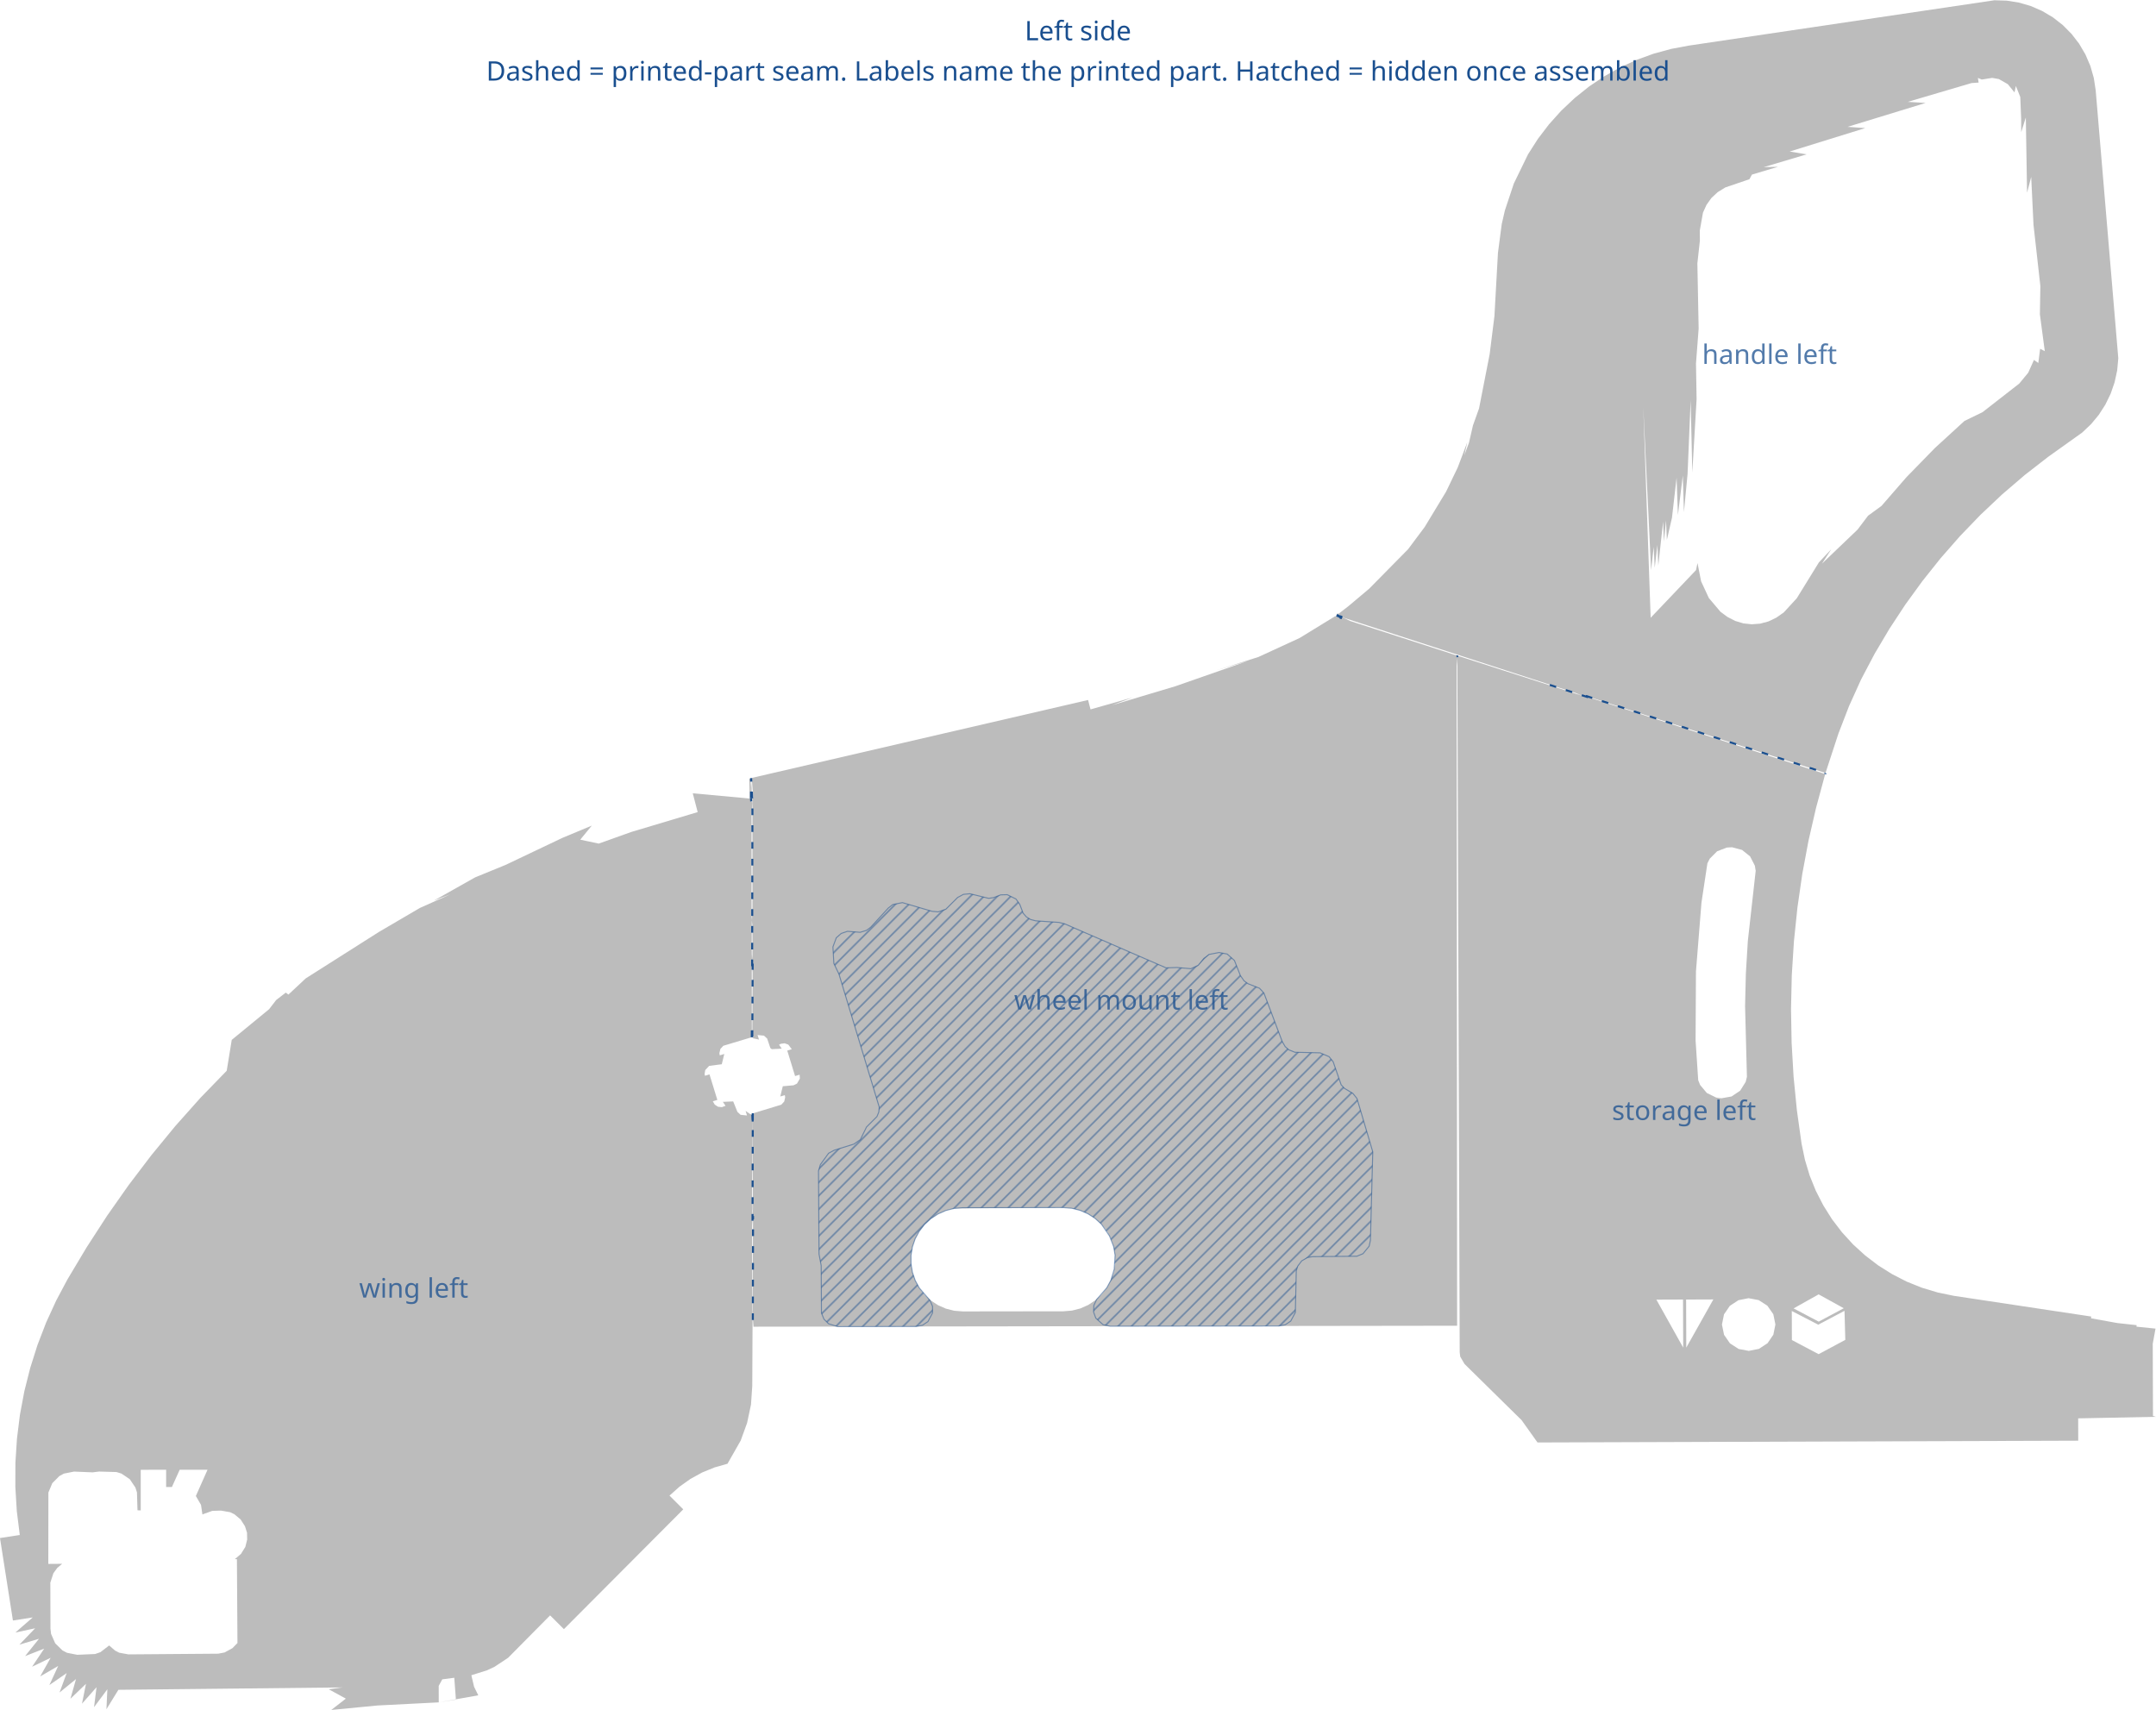
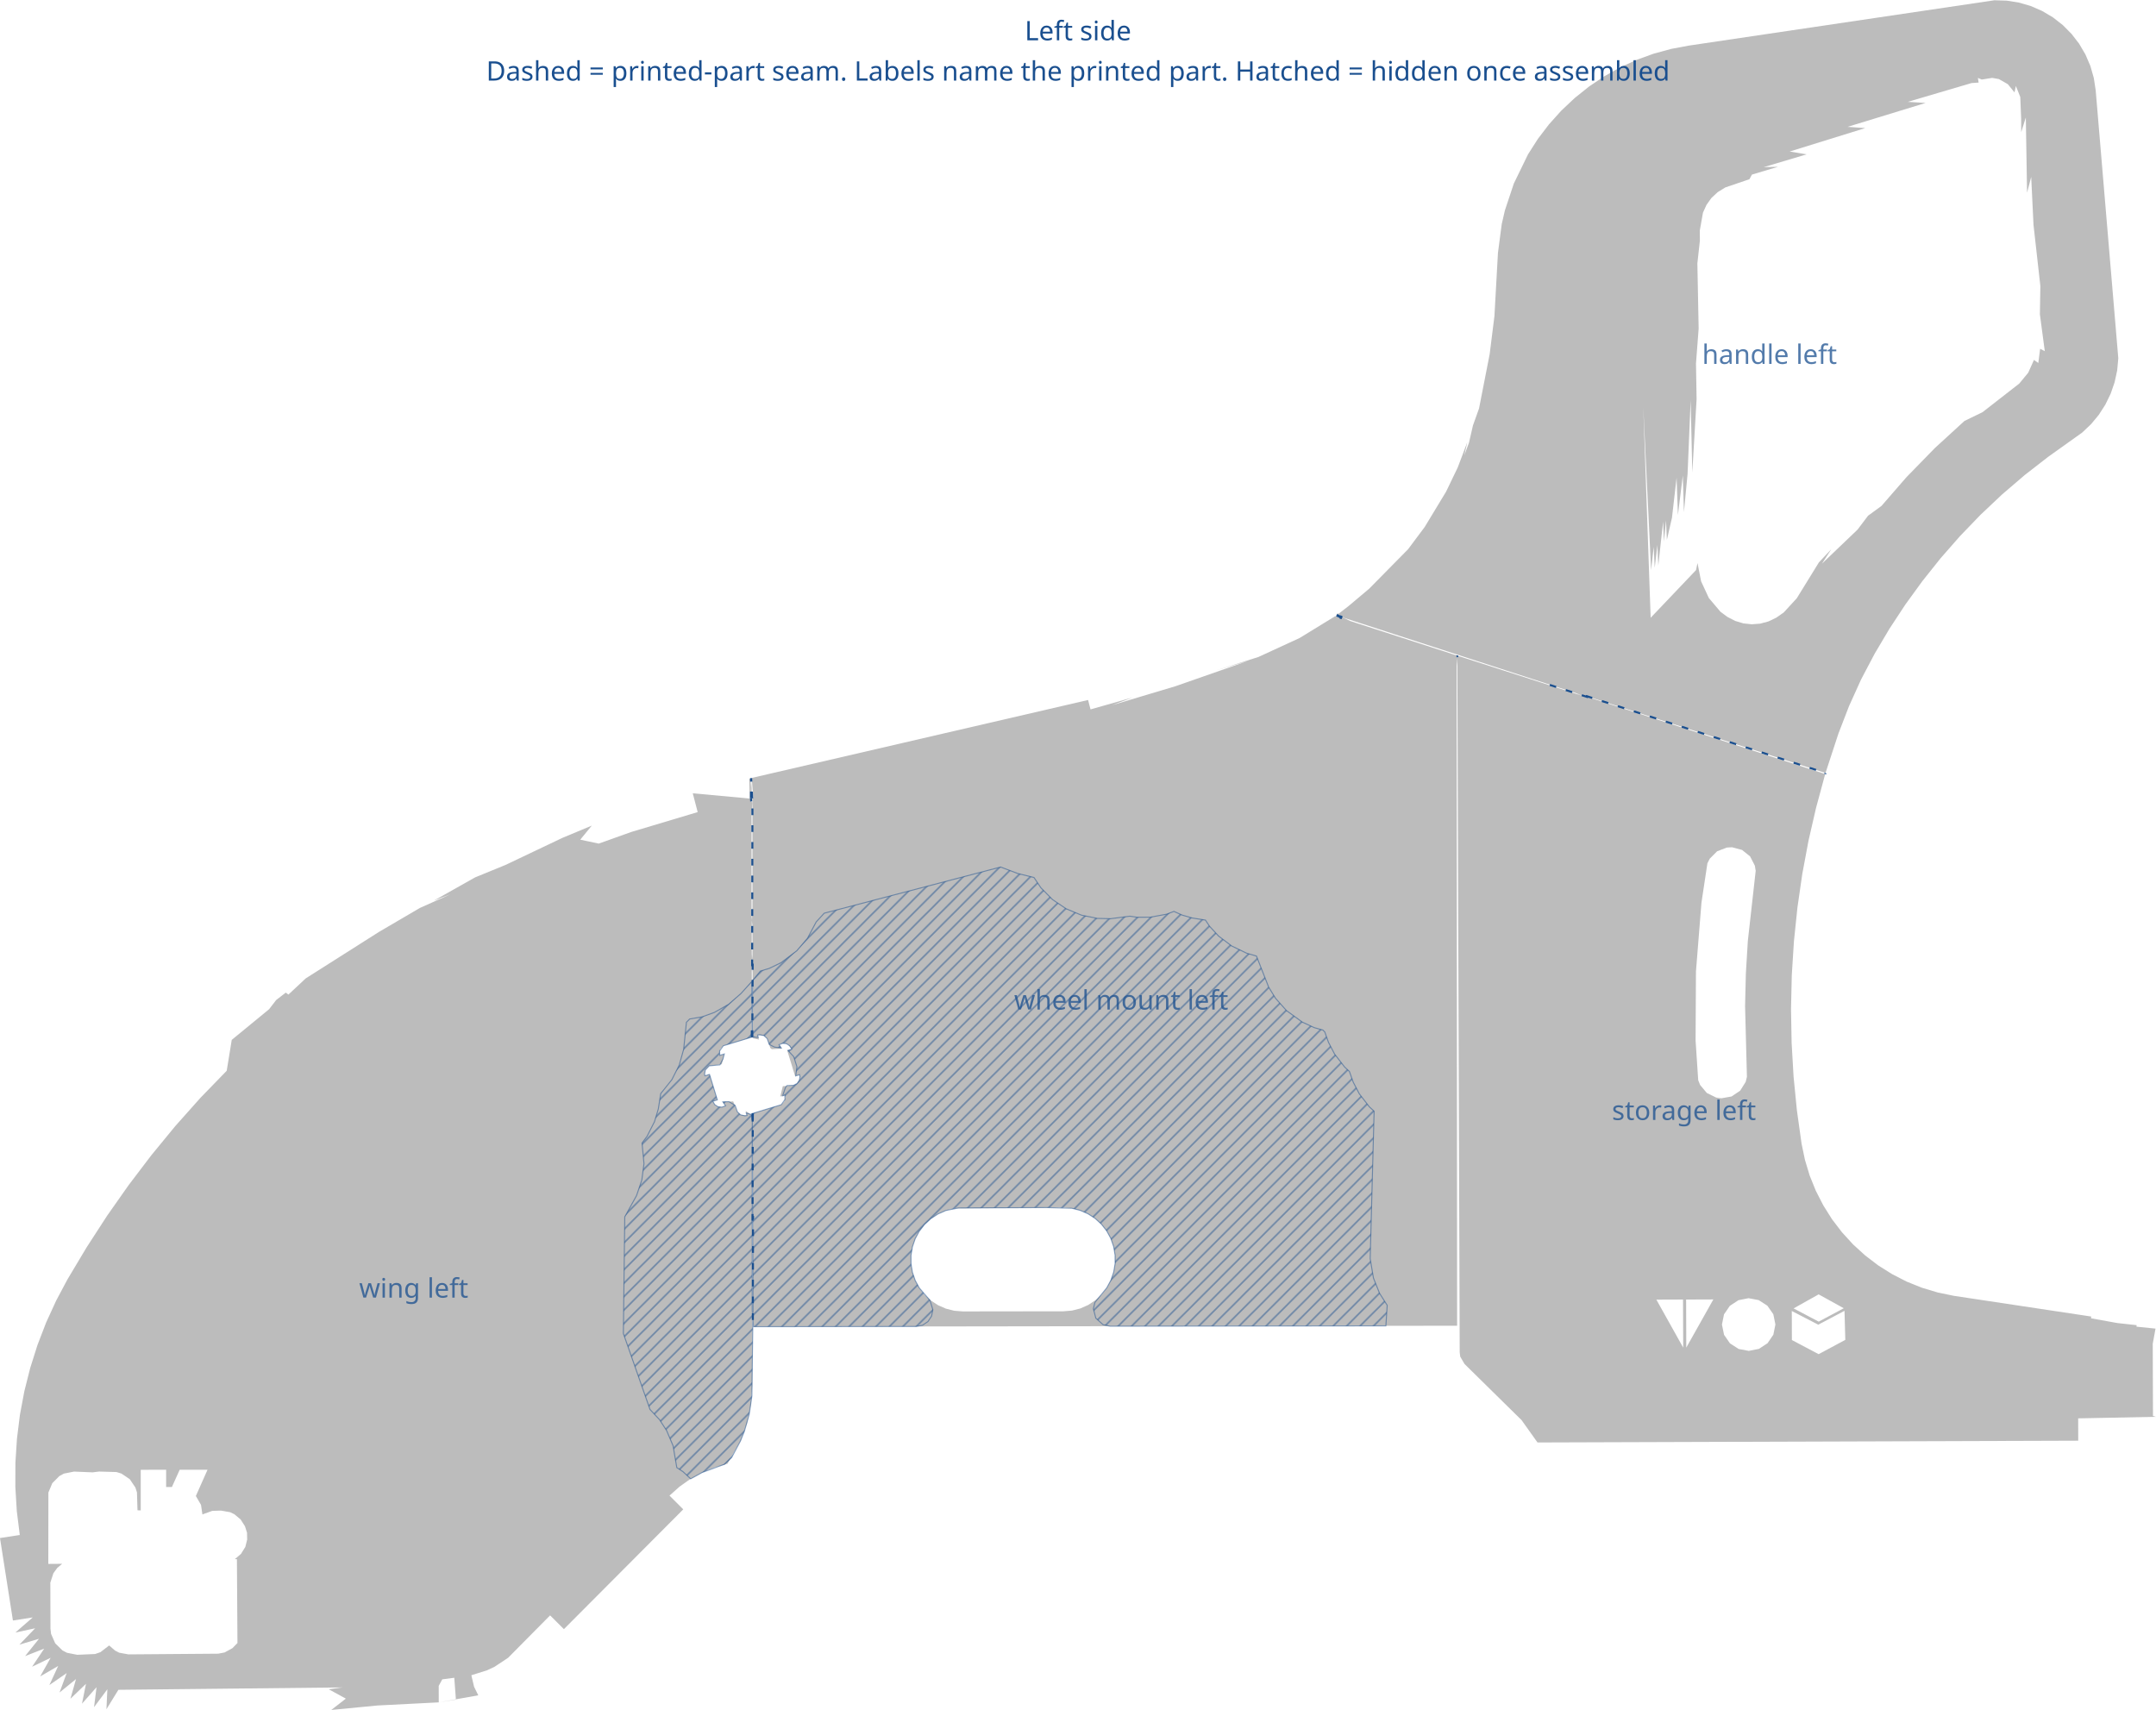
<svg xmlns="http://www.w3.org/2000/svg" width="642.1mm" height="509.3mm" viewBox="0 0 642.1 509.3" version="1.1">
  <defs>
    <pattern id="hidden" width="4" height="4" patternUnits="userSpaceOnUse">
      <path d="M-1 1 L1 -1 M0 4 L4 0 M3 5 L5 3" stroke="#1a4f8f" stroke-width="0.5" stroke-opacity="0.45" />
    </pattern>
  </defs>
  <path d="M581.88 385.95 L577.09 384.96 L572.41 383.55 L567.87 381.73 L563.52 379.5 L559.38 376.9 L555.5 373.94 L551.89 370.65 L548.59 367.04 L545.62 363.16 L543.02 359.02 L540.79 354.67 L538.96 350.14 L537.55 345.46 L536.55 340.68 L535.15 330.69 L534.16 320.65 L533.58 310.59 L533.4 300.5 L533.63 290.42 L534.27 280.35 L535.31 270.32 L536.75 260.34 L538.6 250.43 L540.86 240.6 L543.67 230.22 L472.31 207.27 L469.43 206.56 L472.08 207.51 L434.02 195.28 L434.73 402.81 L434.89 404.08 L436.17 406.26 L453.17 422.99 L457.9 429.63 L618.94 429.1 L618.92 422.45 L642.03 421.99 L641.2 421.73 L641.13 400.22 L641.96 395.72 L636.29 395.14 L636.33 394.69 L630.65 394.07 L622.76 392.65 L622.8 392.12 Z M515.82 252.35 L518.81 253.14 L521.22 255.08 L522.63 257.83 L522.88 259.37 L520.54 280.26 L519.95 289.98 L519.72 299.71 L520.27 320.72 L519.9 322.23 L518.26 324.85 L515.69 326.58 L512.65 327.12 L511.11 326.9 L508.33 325.54 L506.34 323.17 L505.76 321.73 L504.98 309.92 L505.09 289.35 L506.73 268.84 L508.5 257.13 L509.2 255.75 L511.38 253.56 L514.27 252.44 Z M549.33 390.42 L549.57 399.07 L541.63 403.33 L533.66 399.12 L533.63 390.47 L541.52 394.55 Z M541.63 385.52 L549.11 389.65 L541.65 393.64 L534.17 389.7 Z M523.78 387.23 L526.36 388.9 L528.13 391.44 L528.75 394.49 L528.14 397.53 L526.4 400.08 L523.83 401.76 L520.82 402.35 L517.8 401.78 L515.22 400.11 L513.46 397.57 L512.83 394.52 L513.44 391.48 L515.18 388.94 L517.75 387.25 L520.76 386.66 Z M510.27 387.03 L502.21 401.38 L502.16 387.06 Z M493.3 387.09 L501.24 387.06 L501.29 401.38 Z M630.87 106.71 L624.14 26.92 L623.58 23.24 L622.56 19.66 L621.09 16.24 L619.21 13.03 L616.94 10.09 L614.32 7.45 L611.4 5.17 L608.21 3.28 L604.82 1.8 L601.27 0.77 L597.64 0.19 L593.97 0.08 L503.04 13.57 L497.74 14.56 L492.52 15.98 L487.41 17.83 L482.47 20.1 L477.72 22.76 L473.2 25.81 L468.95 29.22 L464.98 32.96 L461.33 37.02 L458.02 41.36 L455.08 45.96 L450.85 54.66 L448.19 62.66 L447.24 66.78 L446.12 75.32 L445.07 94.18 L443.65 105.5 L440.49 121.65 L438.67 126.74 L437.5 131.84 L436.08 135.65 L437.01 131.66 L434.15 139.21 L430.68 146.43 L424.31 156.95 L419.36 163.58 L407.77 175.34 L401.61 180.52 L398.62 182.83 L398.3 182.66 L398.15 183.17 L400.43 184 L398.51 183.12 L398.12 183.23 L398.41 183.4 L398.17 182.99 L398.09 183.31 L543.57 230.54 L547.53 218.46 L550.68 210.31 L554.27 202.37 L558.31 194.7 L562.71 187.28 L567.46 180.05 L572.56 173.03 L578 166.21 L583.77 159.63 L589.87 153.3 L596.28 147.25 L602.99 141.5 L609.98 136.07 L620.14 128.82 L622.75 126.34 L625.06 123.56 L627.02 120.51 L628.6 117.26 L629.78 113.84 L630.54 110.31 Z M601.94 35.33 L601.96 39.35 L603.33 34.98 L603.7 57.4 L604.93 52.68 L605.62 66.98 L607.66 85.19 L607.52 93.62 L608.98 104.59 L607.59 103.88 L607.05 108.11 L605.75 107.2 L604.05 111 L601.38 114.24 L590.43 122.77 L585.05 125.38 L576.24 133.45 L567.77 142.14 L560.34 150.69 L556.35 153.6 L553.2 157.76 L542.62 167.88 L545.4 163.58 L541.71 167.5 L535.11 178.2 L531.23 182.42 L529.02 183.97 L526.67 185.09 L524.21 185.75 L521.7 185.94 L519.21 185.67 L516.79 184.94 L514.5 183.77 L512.4 182.22 L508.93 178.12 L506.62 173.13 L505.55 167.69 L505.11 169.8 L491.6 184 L489.4 121.22 L491.73 169.8 L492.51 162.89 L492.81 169.13 L493.6 162.32 L493.88 168.45 L495.3 155.4 L495.56 161.27 L496.18 155 L496.43 160.8 L497.95 154.19 L499.32 142.27 L499.72 153.37 L501.17 141.66 L501.51 152.55 L502.59 141.2 L503.51 119.15 L504 140.76 L505.28 118.88 L505.1 108.26 L505.89 97.87 L505.51 78.43 L506.26 71.67 L506.23 68.68 L507.18 63.33 L508.23 61.02 L509.68 58.98 L511.56 57.23 L513.85 55.82 L521.02 53.38 L521.76 52 L529.53 49.68 L525.28 49.78 L538.06 45.97 L533 45.13 L555.52 38.15 L550.24 37.78 L573.5 30.66 L568.16 30.34 L587.17 24.74 L589.28 24.59 L589.05 23.21 L590.21 23.69 L593.3 23.2 L595.31 23.55 L597.97 25.07 L599.96 27.52 L600.37 25.6 L601.68 28.9 Z M20.07 381.1 L16.71 387.42 L13.73 393.93 L11.16 400.61 L9 407.44 L7.25 414.38 L5.93 421.42 L5.05 428.52 L4.59 435.68 L4.57 442.85 L5 450.03 L5.89 457.18 L0 458.1 L3.85 482.66 L9.75 481.74 L4.58 486.24 L10.47 484.97 L5.79 489.84 L11.61 488.1 L7.48 493.26 L13.16 491.04 L9.55 496.43 L15.08 493.76 L11.97 499.31 L17.33 496.2 L14.71 501.88 L19.86 498.32 L17.73 504.1 L22.64 500.1 L20.98 505.96 L25.61 501.51 L24.42 507.43 L28.75 502.52 L28.01 508.47 L31.98 503.13 L31.7 509.08 L35.26 503.3 L102.03 502.59 L97.91 503.14 L103 505.93 L98.66 509.3 L112.41 507.97 L130.67 507.04 L142.44 504.94 L141.19 502.4 L140.38 498.96 L145.05 497.49 L147.27 496.45 L151.33 493.76 L163.83 481.13 L167.94 485.23 L203.49 449.55 L199.39 445.46 L202.37 442.8 L205.62 440.49 L209.12 438.57 L212.82 437.06 L216.66 435.97 L220.59 429.07 L222.5 423.82 L223.66 418.36 L224.04 412.79 L224.27 362.19 L224.04 359.35 L223.97 362.17 L224.11 365.01 L224.21 359.38 L224.05 331.66 L223.54 331.91 L222.06 330.88 L222.47 332.24 L220.57 332.05 L219.62 331.17 L218.36 328.05 L215.28 328.18 L216.08 329.35 L214.99 329.76 L213.84 329.64 L212.87 329.01 L212.29 328.01 L213.64 327.6 L211.3 320 L209.95 320.42 L209.85 319.85 L210.04 318.71 L211.21 317.46 L214.96 316.98 L215.71 313.92 L214.36 314.33 L214.25 313.69 L214.54 312.43 L215.42 311.48 L223.89 308.93 L223.91 306.5 L223.74 308.9 L224.05 308.85 L224.16 287.01 L223.94 284.27 L223.86 287.05 L224 289.79 L224.1 284.23 L224.09 239.18 L223.7 231.77 L223.76 237.73 L223.54 231.85 L223.15 231.95 L223.28 237.84 L206.32 236.28 L207.78 241.88 L188.03 247.79 L178.32 251.26 L172.81 250.09 L176.24 245.91 L167.51 249.55 L150.57 257.61 L141.5 261.32 L129.2 268.25 L134.11 266.38 L125.06 270.42 L112.84 277.58 L91.05 291.41 L85.89 296.23 L85.12 295.64 L82.26 297.84 L80.15 300.58 L69.02 309.72 L67.52 318.92 L59.67 327.01 L52.2 335.4 L45.08 344.07 L38.31 352.98 L31.88 362.13 L25.8 371.51 Z M130.67 507.04 L130.66 502.13 L131.72 500.18 L135.29 499.71 L135.78 506.21 Z M29.5 438.29 L34.7 438.44 L36.17 438.9 L38.65 440.57 L40.33 443.06 L40.79 444.52 L40.95 449.83 L41.91 449.87 L41.91 437.77 L49.48 437.76 L49.48 442.89 L51.2 442.89 L53.51 437.76 L61.81 437.75 L58.33 445.57 L59.87 448.23 L60.28 451.06 L63.23 450 L65.8 449.92 L68.54 450.4 L69.79 451 L71.65 452.55 L72.96 454.58 L73.57 456.51 L73.61 458.55 L73.07 460.73 L71.78 462.81 L69.94 464.38 L70.56 464.38 L70.72 489.36 L69.23 490.89 L66.91 492.17 L64.99 492.54 L38.25 492.75 L35.51 492.25 L34.26 491.61 L32.51 490.09 L29.91 492.09 L28.33 492.64 L22.99 492.87 L19.94 492.27 L18.59 491.56 L16.44 489.45 L15.21 486.65 L15.03 485.07 L14.99 471.38 L15.9 468.58 L17.04 467.01 L18.51 465.77 L14.39 465.8 L14.41 444.55 L15.58 441.75 L17.68 439.64 L19.01 438.91 L22.05 438.3 L27.59 438.53 Z M238.14 320.09 L238.22 321.24 L237.37 322.73 L236.33 323.25 L233.13 323.53 L232.38 326.59 L233.74 326.18 L233.84 326.82 L233.56 328.08 L232.68 329.03 L224.05 331.66 L223.95 359.38 L224.17 362.22 L224.25 359.4 L224.1 356.56 L224 362.19 L224.03 390.34 L224.41 395.15 L433.96 394.86 L433.81 198.28 L434.1 195.31 L402.19 184.99 L399.09 183.52 L398.45 183.29 L398.1 183.4 L398.35 183.57 L399.05 183.66 L397.72 183.04 L398.37 183.52 L397.56 183.58 L387.06 190.02 L374.8 195.67 L362.3 199.64 L371.74 196.82 L350.06 204.39 L331.23 210.03 L337.39 207.71 L324.78 211.29 L324.05 208.49 L223.89 231.7 L224.32 237.57 L223.96 237.72 L223.5 231.78 L223.72 238.7 L224.05 239.05 L223.83 242.47 L223.83 273.09 L224.05 275.81 L224.13 273.02 L223.98 270.31 L223.88 275.88 L223.91 306.5 L224.05 308.85 L224.56 308.6 L224.1 309.2 L226.04 309.63 L225.62 308.28 L227.53 308.46 L228.48 309.34 L229.42 312.14 L229.85 312.49 L232.81 312.33 L232.02 311.16 L232.54 310.89 L233.68 310.74 L234.77 311.13 L235.81 312.5 L234.46 312.91 L236.79 320.5 Z M316.72 390.56 L286.73 390.6 L284.19 390.4 L281.71 389.77 L279.38 388.75 L277.24 387.36 L275.36 385.63 L273.79 383.62 L272.57 381.38 L271.74 378.97 L271.32 376.45 L271.31 373.9 L271.73 371.38 L272.55 368.97 L273.76 366.73 L275.33 364.71 L277.2 362.98 L279.34 361.58 L281.67 360.55 L284.14 359.92 L316.68 359.67 L319.22 359.88 L321.69 360.5 L324.03 361.52 L326.17 362.91 L328.05 364.64 L329.62 366.65 L330.84 368.89 L331.67 371.3 L332.09 373.82 L332.1 376.37 L331.68 378.88 L330.85 381.3 L329.64 383.54 L328.08 385.56 L326.2 387.29 L324.07 388.69 L321.74 389.72 L319.26 390.35 Z" fill="#bcbcbc" fill-rule="evenodd" />
-   <path d="M249.56 395.13 L272.83 395.09 L274.74 394.71 L276.36 393.62 L277.73 391.06 L277.73 389.11 L276.98 387.31 L273.79 383.62 L272.57 381.38 L271.74 378.97 L271.32 376.45 L271.31 373.9 L271.73 371.38 L272.55 368.97 L273.76 366.73 L275.33 364.71 L277.2 362.98 L279.34 361.58 L281.67 360.55 L284.14 359.92 L286.69 359.71 L316.68 359.67 L319.22 359.88 L321.69 360.5 L324.03 361.52 L326.17 362.91 L328.05 364.64 L330.44 368.14 L331.67 371.3 L332.09 373.82 L331.83 378.05 L330.85 381.3 L329.64 383.54 L326.58 387.07 L325.77 388.84 L325.69 390.79 L326.36 392.62 L328.53 394.55 L330.63 395.01 L380.88 394.94 L382.79 394.56 L384.41 393.47 L385.78 390.91 L386.06 378.49 L386.5 377.1 L387.67 375.55 L389.35 374.57 L390.86 374.29 L404.12 374.16 L405.92 373.41 L407.76 371.17 L408.14 369.41 L408.84 343.07 L404.14 327.19 L402.92 325.67 L400.41 324.16 L399.42 323.09 L397.04 316.24 L395.82 314.72 L393.15 313.58 L385.65 313.41 L383.85 312.69 L382.75 311.72 L381.86 310.19 L376.42 295.77 L375.1 294.34 L371.68 292.99 L370.5 292.13 L369.42 290.58 L367.64 286.08 L365.48 284.15 L363.06 283.7 L360.08 284.27 L358.53 285.46 L356.86 287.5 L354.66 288.52 L350.51 288.16 L347.29 288.27 L317.03 275.14 L315.36 274.73 L308.44 274.26 L306.91 273.86 L305.67 273.09 L304.71 271.99 L303.7 269.34 L302.56 267.75 L299.96 266.47 L298.01 266.53 L295.89 267.35 L294.44 267.56 L288.87 266.19 L286.93 266.38 L285.21 267.3 L281.71 270.79 L279.43 271.59 L277.59 271.43 L268.76 268.84 L265.91 269.4 L264.57 270.44 L259.3 276.18 L258.03 277.12 L256.17 277.68 L252.39 277.39 L250.54 278.02 L249.07 279.31 L248.06 282.03 L248.34 286.96 L249.85 290.11 L261.86 329.76 L261.72 331.22 L261.17 332.57 L258.06 335.69 L256.23 339.43 L254.28 340.77 L248.49 342.57 L246.77 343.49 L244.33 346.86 L243.77 348.73 L243.92 373.5 L244.57 376.97 L244.65 391.1 L245.39 392.9 L246.77 394.28 Z" fill="url(#hidden)" fill-rule="evenodd" stroke="#1a4f8f" stroke-width="0.3" stroke-opacity="0.5" />
+   <path d="M209.12 438.57 L215.81 436.11 L217.89 434.14 L220.51 429.22 L221.69 426.31 L223.13 421.28 L223.93 415.76 L224.26 390.34 L224.05 331.66 L223.54 331.91 L222.25 331.51 L222.47 332.24 L221.83 332.34 L220.57 332.05 L219.62 331.17 L218.93 329.22 L217.08 328.13 L215.28 328.18 L216.08 329.35 L214.99 329.76 L213.84 329.64 L212.87 329.01 L212.29 328.01 L213.64 327.6 L211.3 320 L209.95 320.42 L209.85 319.85 L210.04 318.71 L211.21 317.46 L214.4 317.16 L215.31 315.44 L215.71 313.92 L214.36 314.33 L214.31 313.04 L215.42 311.48 L224.05 308.85 L224.12 292.1 L220.69 295.9 L217 299.12 L212.75 301.55 L209.06 302.87 L205.4 303.5 L204.43 304.49 L203.61 312.51 L202.29 317.23 L200.08 321.6 L196.78 325.72 L196.05 330.32 L194.92 334.08 L192.7 338.45 L191.21 340.43 L191.79 346.6 L191.15 351.45 L189.58 356.09 L186.07 362.43 L185.65 397.17 L193.59 419.81 L196.42 422.84 L198.55 426.12 L200.46 430.63 L201.56 437.11 L203.44 438.36 L205.69 440.46 Z M272.83 395.09 L274.74 394.71 L276.36 393.62 L277.44 392 L277.82 390.09 L276.98 387.31 L273.79 383.62 L272.57 381.38 L271.74 378.97 L271.32 376.45 L271.31 373.9 L271.73 371.38 L272.55 368.97 L273.76 366.73 L275.33 364.71 L277.2 362.98 L279.34 361.58 L281.67 360.55 L285.41 359.79 L311.68 359.67 L319.22 359.88 L321.69 360.5 L324.03 361.52 L326.17 362.91 L328.05 364.64 L329.62 366.65 L330.84 368.89 L331.67 371.3 L332.09 373.82 L332.1 376.37 L331.68 378.88 L330.85 381.3 L329.64 383.54 L326.09 387.92 L325.63 389.81 L326.36 392.62 L328.53 394.55 L330.63 395.01 L412.74 394.9 L413.14 388.78 L410.86 385.2 L409.04 380.65 L408.07 374.87 L409.24 330.97 L407.81 329.65 L404.82 325.77 L403.01 322.3 L401.88 319.13 L400.45 317.8 L397.46 313.93 L395.65 310.45 L394.55 307.37 L393.98 306.79 L391.45 306.09 L387.89 304.45 L383.14 301 L379.88 297.34 L377.83 294 L374.2 284.76 L371.23 283.89 L366.82 281.75 L362.92 278.8 L360.26 275.92 L359 274.04 L355.13 273.43 L352.1 272.56 L349.62 271.46 L347.41 272.29 L342.59 273.18 L338.67 273.2 L336.5 272.88 L330.76 273.63 L326.84 273.54 L322.04 272.56 L317.52 270.67 L313.46 267.93 L310.02 264.45 L307.94 261.36 L303.06 260.15 L298.01 258.24 L245.47 271.99 L243.08 274.59 L240.49 279.45 L237.31 283.17 L232.63 286.72 L229.1 288.43 L226.46 289.22 L223.89 292.31 L224.05 308.85 L224.56 308.6 L224.34 308.89 L225.84 308.99 L225.62 308.28 L226.27 308.17 L227.53 308.46 L228.48 309.34 L229.1 311.08 L230.69 311.88 L232.68 312.13 L232.02 311.16 L233.1 310.75 L234.25 310.87 L235.22 311.5 L235.81 312.5 L234.64 312.85 L236.38 314.71 L237.34 317.72 L236.98 320.45 L238.14 320.09 L238.25 320.66 L238.05 321.8 L237.37 322.73 L236.33 323.25 L234.41 323.32 L233.94 323.89 L233.08 326.38 L233.74 326.18 L233.78 327.47 L232.68 329.03 L224.05 331.66 L224.03 390.34 L224.41 395.15 Z" fill="url(#hidden)" fill-rule="evenodd" stroke="#1a4f8f" stroke-width="0.3" stroke-opacity="0.5" />
  <polyline points="433.91,195.53 434,195.59" fill="none" stroke="#1a4f8f" stroke-width="0.6" stroke-dasharray="2 3" />
  <polyline points="434.13,195.53 434.03,195.45" fill="none" stroke="#1a4f8f" stroke-width="0.6" stroke-dasharray="2 3" />
  <polyline points="433.89,195.6 434.1,195.31" fill="none" stroke="#1a4f8f" stroke-width="0.6" stroke-dasharray="2 3" />
  <polyline points="472.31,207.27 543.67,230.22 543.57,230.54" fill="none" stroke="#1a4f8f" stroke-width="0.6" stroke-dasharray="2 3" />
  <polyline points="461.56,204 474.93,208.3" fill="none" stroke="#1a4f8f" stroke-width="0.6" stroke-dasharray="2 3" />
  <polyline points="398.98,183.9 399.62,184.15" fill="none" stroke="#1a4f8f" stroke-width="0.6" stroke-dasharray="2 3" />
  <polyline points="398.09,183.31 399.65,184.03" fill="none" stroke="#1a4f8f" stroke-width="0.6" stroke-dasharray="2 3" />
  <polyline points="398.12,183.23 398.41,183.4" fill="none" stroke="#1a4f8f" stroke-width="0.6" stroke-dasharray="2 3" />
  <polyline points="399.68,183.93 398.15,183.17" fill="none" stroke="#1a4f8f" stroke-width="0.6" stroke-dasharray="2 3" />
  <polyline points="399.09,183.52 399.71,183.81" fill="none" stroke="#1a4f8f" stroke-width="0.6" stroke-dasharray="2 3" />
  <polyline points="224.18,334.05 224.05,331.66" fill="none" stroke="#1a4f8f" stroke-width="0.6" stroke-dasharray="2 3" />
  <polyline points="224.2,331.58 224.11,365.01" fill="none" stroke="#1a4f8f" stroke-width="0.6" stroke-dasharray="2 3" />
  <polyline points="224.21,393.16 224.27,362.19" fill="none" stroke="#1a4f8f" stroke-width="0.6" stroke-dasharray="2 3" />
  <polyline points="223.66,237.74 223.7,231.77 224.09,239.18 224,289.79" fill="none" stroke="#1a4f8f" stroke-width="0.6" stroke-dasharray="2 3" />
  <polyline points="224.05,308.85 224.16,287.01" fill="none" stroke="#1a4f8f" stroke-width="0.6" stroke-dasharray="2 3" />
  <polyline points="223.89,308.93 223.91,306.5" fill="none" stroke="#1a4f8f" stroke-width="0.6" stroke-dasharray="2 3" />
  <polyline points="223.66,237.74 223.72,238.7 223.66,237.74" fill="none" stroke="#1a4f8f" stroke-width="0.6" stroke-dasharray="2 3" />
  <text x="501.52" y="333.57" text-anchor="middle" font-family="sans-serif" font-size="8" fill="#1a4f8f" opacity="0.75">storage left</text>
  <text x="527" y="108.38" text-anchor="middle" font-family="sans-serif" font-size="8" fill="#1a4f8f" opacity="0.75">handle left</text>
  <text x="123.21" y="386.49" text-anchor="middle" font-family="sans-serif" font-size="8" fill="#1a4f8f" opacity="0.75">wing left</text>
  <text x="333.91" y="300.69" text-anchor="middle" font-family="sans-serif" font-size="8" fill="#1a4f8f" opacity="0.75">wheel mount left</text>
  <text x="321.05" y="12" text-anchor="middle" font-family="sans-serif" font-size="8" fill="#1a4f8f">Left side</text>
  <text x="321.05" y="24" text-anchor="middle" font-family="sans-serif" font-size="8" fill="#1a4f8f">Dashed = printed-part seam. Labels name the printed part. Hatched = hidden once assembled</text>
</svg>
